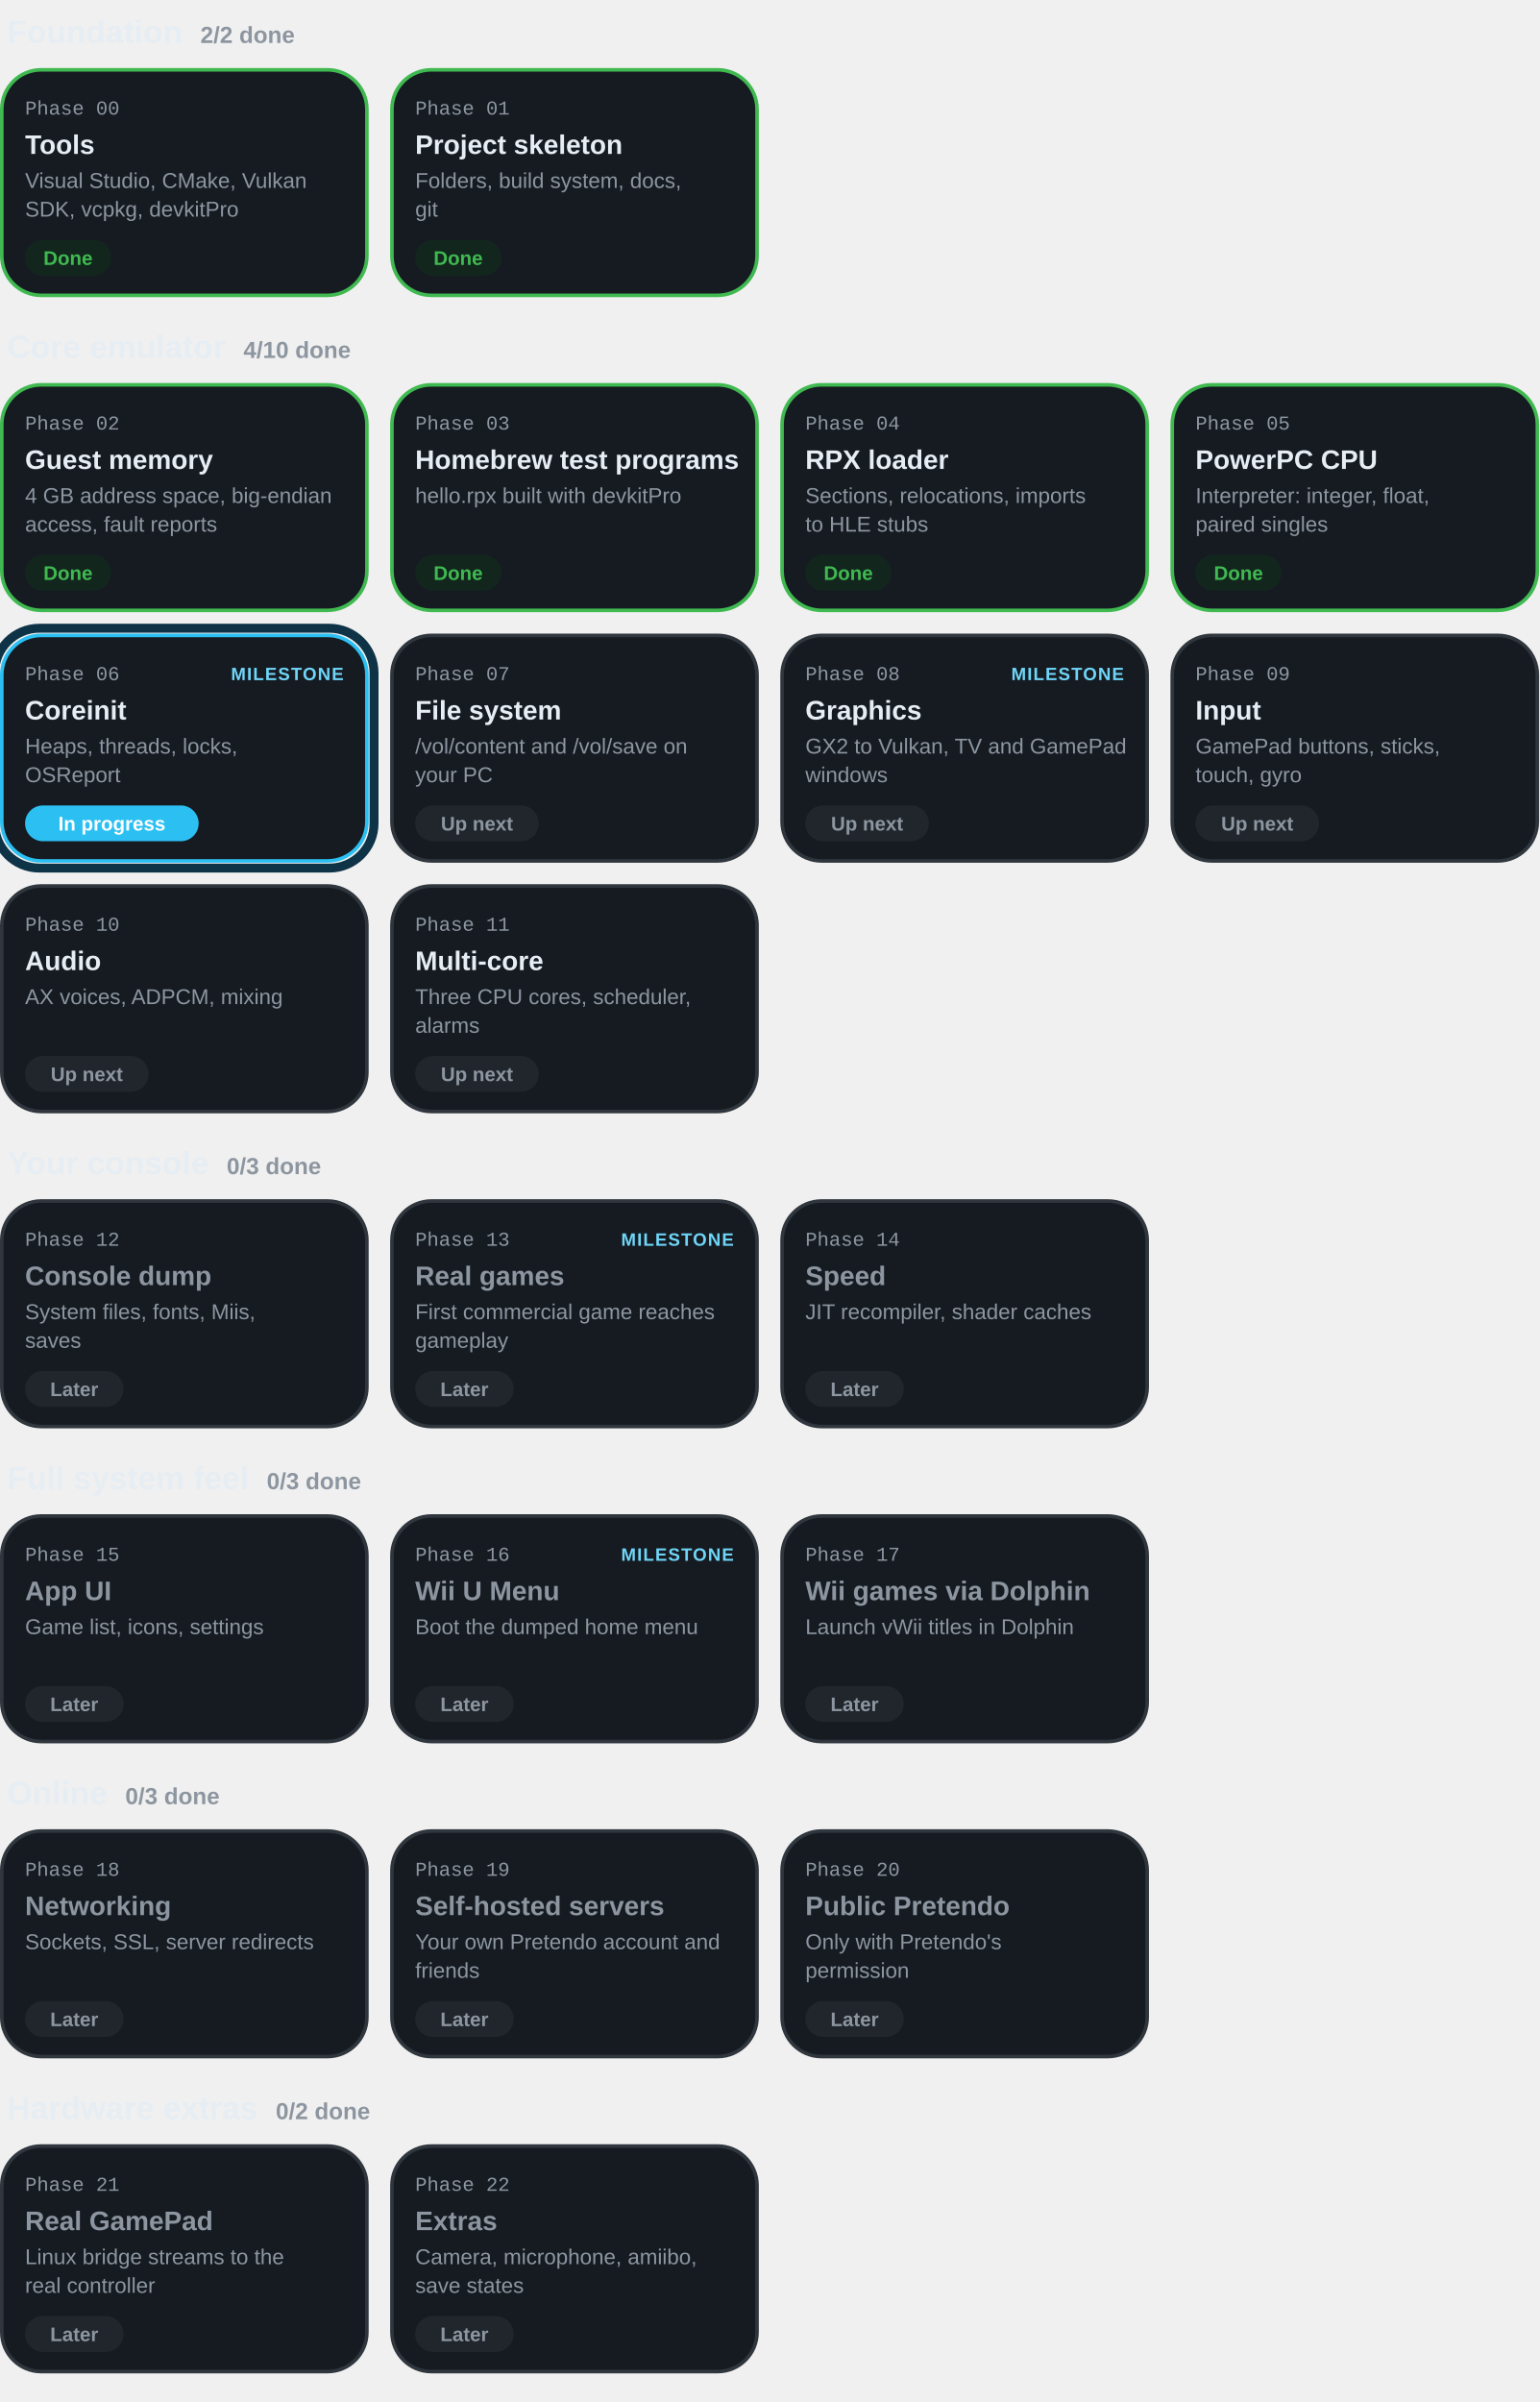
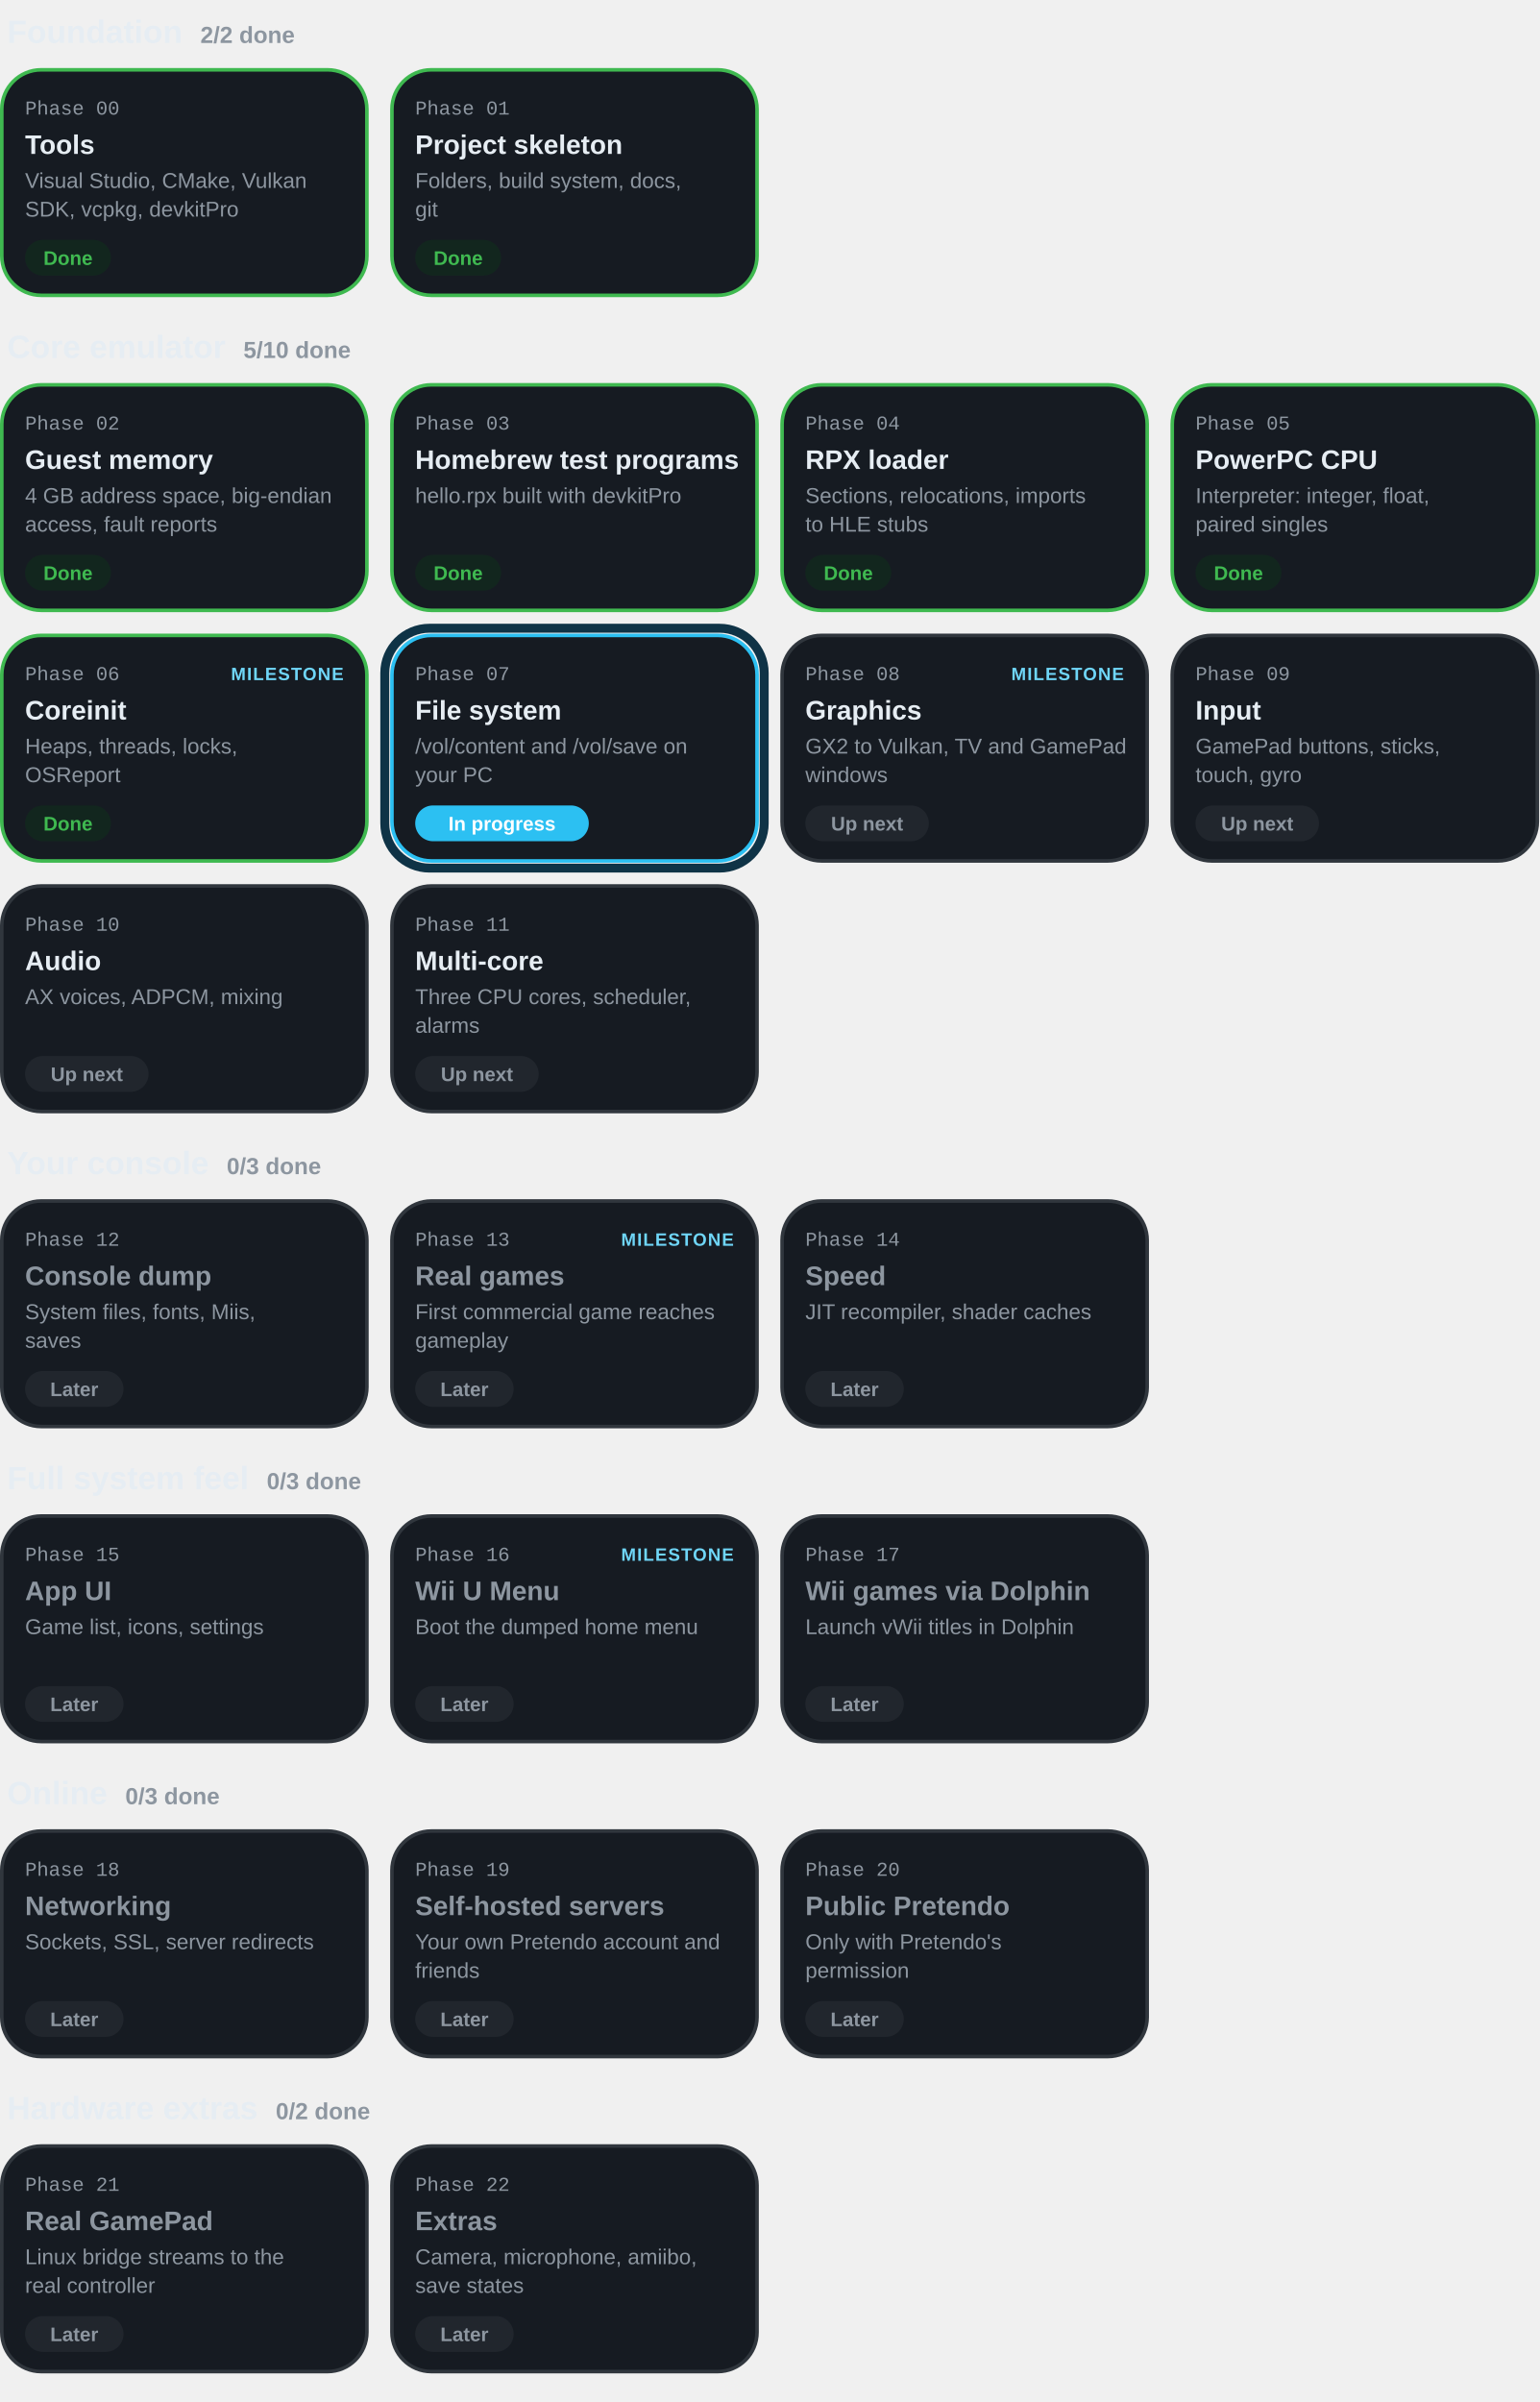
<svg xmlns="http://www.w3.org/2000/svg" width="860" height="1342" viewBox="0 0 860 1342" role="img" aria-label="Roadmap">
  <text x="4" y="24" font-family="'M PLUS Rounded 1c', Nunito, 'Segoe UI', 'Helvetica Neue', Arial, sans-serif" font-size="18" font-weight="800" fill="#e6edf3">Foundation<tspan font-family="Nunito, 'Segoe UI', 'Helvetica Neue', Arial, sans-serif" font-size="13" font-weight="600" fill="#8d96a0" dx="10">2/2 done</tspan>
  </text>
  <g transform="translate(0,38)">
    <rect x="1" y="1" width="204" height="126" rx="22" fill="#161b22" stroke="#3fb950" stroke-width="2" />
    <text x="14" y="26" font-family="'DM Mono', 'Cascadia Mono', Consolas, 'Courier New', monospace" font-size="11" fill="#8d96a0">Phase 00</text>
    <text x="14" y="48" font-family="'M PLUS Rounded 1c', Nunito, 'Segoe UI', 'Helvetica Neue', Arial, sans-serif" font-size="15" font-weight="700" fill="#e6edf3">Tools</text>
    <text x="14" y="67" font-family="Nunito, 'Segoe UI', 'Helvetica Neue', Arial, sans-serif" font-size="12" fill="#8d96a0">Visual Studio, CMake, Vulkan</text>
    <text x="14" y="83" font-family="Nunito, 'Segoe UI', 'Helvetica Neue', Arial, sans-serif" font-size="12" fill="#8d96a0">SDK, vcpkg, devkitPro</text>
    <rect x="14" y="96" width="48" height="20" rx="10" fill="#12261e" />
    <text x="38" y="110" text-anchor="middle" font-family="Nunito, 'Segoe UI', 'Helvetica Neue', Arial, sans-serif" font-size="11" font-weight="700" fill="#3fb950">Done</text>
  </g>
  <g transform="translate(218,38)">
    <rect x="1" y="1" width="204" height="126" rx="22" fill="#161b22" stroke="#3fb950" stroke-width="2" />
    <text x="14" y="26" font-family="'DM Mono', 'Cascadia Mono', Consolas, 'Courier New', monospace" font-size="11" fill="#8d96a0">Phase 01</text>
    <text x="14" y="48" font-family="'M PLUS Rounded 1c', Nunito, 'Segoe UI', 'Helvetica Neue', Arial, sans-serif" font-size="15" font-weight="700" fill="#e6edf3">Project skeleton</text>
    <text x="14" y="67" font-family="Nunito, 'Segoe UI', 'Helvetica Neue', Arial, sans-serif" font-size="12" fill="#8d96a0">Folders, build system, docs,</text>
    <text x="14" y="83" font-family="Nunito, 'Segoe UI', 'Helvetica Neue', Arial, sans-serif" font-size="12" fill="#8d96a0">git</text>
    <rect x="14" y="96" width="48" height="20" rx="10" fill="#12261e" />
    <text x="38" y="110" text-anchor="middle" font-family="Nunito, 'Segoe UI', 'Helvetica Neue', Arial, sans-serif" font-size="11" font-weight="700" fill="#3fb950">Done</text>
  </g>
-   <text x="4" y="200" font-family="'M PLUS Rounded 1c', Nunito, 'Segoe UI', 'Helvetica Neue', Arial, sans-serif" font-size="18" font-weight="800" fill="#e6edf3">Core emulator<tspan font-family="Nunito, 'Segoe UI', 'Helvetica Neue', Arial, sans-serif" font-size="13" font-weight="600" fill="#8d96a0" dx="10">4/10 done</tspan>
+   <text x="4" y="200" font-family="'M PLUS Rounded 1c', Nunito, 'Segoe UI', 'Helvetica Neue', Arial, sans-serif" font-size="18" font-weight="800" fill="#e6edf3">Core emulator<tspan font-family="Nunito, 'Segoe UI', 'Helvetica Neue', Arial, sans-serif" font-size="13" font-weight="600" fill="#8d96a0" dx="10">5/10 done</tspan>
  </text>
  <g transform="translate(0,214)">
    <rect x="1" y="1" width="204" height="126" rx="22" fill="#161b22" stroke="#3fb950" stroke-width="2" />
    <text x="14" y="26" font-family="'DM Mono', 'Cascadia Mono', Consolas, 'Courier New', monospace" font-size="11" fill="#8d96a0">Phase 02</text>
    <text x="14" y="48" font-family="'M PLUS Rounded 1c', Nunito, 'Segoe UI', 'Helvetica Neue', Arial, sans-serif" font-size="15" font-weight="700" fill="#e6edf3">Guest memory</text>
    <text x="14" y="67" font-family="Nunito, 'Segoe UI', 'Helvetica Neue', Arial, sans-serif" font-size="12" fill="#8d96a0">4 GB address space, big-endian</text>
    <text x="14" y="83" font-family="Nunito, 'Segoe UI', 'Helvetica Neue', Arial, sans-serif" font-size="12" fill="#8d96a0">access, fault reports</text>
    <rect x="14" y="96" width="48" height="20" rx="10" fill="#12261e" />
    <text x="38" y="110" text-anchor="middle" font-family="Nunito, 'Segoe UI', 'Helvetica Neue', Arial, sans-serif" font-size="11" font-weight="700" fill="#3fb950">Done</text>
  </g>
  <g transform="translate(218,214)">
    <rect x="1" y="1" width="204" height="126" rx="22" fill="#161b22" stroke="#3fb950" stroke-width="2" />
    <text x="14" y="26" font-family="'DM Mono', 'Cascadia Mono', Consolas, 'Courier New', monospace" font-size="11" fill="#8d96a0">Phase 03</text>
    <text x="14" y="48" font-family="'M PLUS Rounded 1c', Nunito, 'Segoe UI', 'Helvetica Neue', Arial, sans-serif" font-size="15" font-weight="700" fill="#e6edf3">Homebrew test programs</text>
    <text x="14" y="67" font-family="Nunito, 'Segoe UI', 'Helvetica Neue', Arial, sans-serif" font-size="12" fill="#8d96a0">hello.rpx built with devkitPro</text>
    <rect x="14" y="96" width="48" height="20" rx="10" fill="#12261e" />
    <text x="38" y="110" text-anchor="middle" font-family="Nunito, 'Segoe UI', 'Helvetica Neue', Arial, sans-serif" font-size="11" font-weight="700" fill="#3fb950">Done</text>
  </g>
  <g transform="translate(436,214)">
    <rect x="1" y="1" width="204" height="126" rx="22" fill="#161b22" stroke="#3fb950" stroke-width="2" />
    <text x="14" y="26" font-family="'DM Mono', 'Cascadia Mono', Consolas, 'Courier New', monospace" font-size="11" fill="#8d96a0">Phase 04</text>
    <text x="14" y="48" font-family="'M PLUS Rounded 1c', Nunito, 'Segoe UI', 'Helvetica Neue', Arial, sans-serif" font-size="15" font-weight="700" fill="#e6edf3">RPX loader</text>
    <text x="14" y="67" font-family="Nunito, 'Segoe UI', 'Helvetica Neue', Arial, sans-serif" font-size="12" fill="#8d96a0">Sections, relocations, imports</text>
    <text x="14" y="83" font-family="Nunito, 'Segoe UI', 'Helvetica Neue', Arial, sans-serif" font-size="12" fill="#8d96a0">to HLE stubs</text>
    <rect x="14" y="96" width="48" height="20" rx="10" fill="#12261e" />
    <text x="38" y="110" text-anchor="middle" font-family="Nunito, 'Segoe UI', 'Helvetica Neue', Arial, sans-serif" font-size="11" font-weight="700" fill="#3fb950">Done</text>
  </g>
  <g transform="translate(654,214)">
    <rect x="1" y="1" width="204" height="126" rx="22" fill="#161b22" stroke="#3fb950" stroke-width="2" />
    <text x="14" y="26" font-family="'DM Mono', 'Cascadia Mono', Consolas, 'Courier New', monospace" font-size="11" fill="#8d96a0">Phase 05</text>
    <text x="14" y="48" font-family="'M PLUS Rounded 1c', Nunito, 'Segoe UI', 'Helvetica Neue', Arial, sans-serif" font-size="15" font-weight="700" fill="#e6edf3">PowerPC CPU</text>
    <text x="14" y="67" font-family="Nunito, 'Segoe UI', 'Helvetica Neue', Arial, sans-serif" font-size="12" fill="#8d96a0">Interpreter: integer, float,</text>
    <text x="14" y="83" font-family="Nunito, 'Segoe UI', 'Helvetica Neue', Arial, sans-serif" font-size="12" fill="#8d96a0">paired singles</text>
    <rect x="14" y="96" width="48" height="20" rx="10" fill="#12261e" />
    <text x="38" y="110" text-anchor="middle" font-family="Nunito, 'Segoe UI', 'Helvetica Neue', Arial, sans-serif" font-size="11" font-weight="700" fill="#3fb950">Done</text>
  </g>
  <g transform="translate(0,354)">
-     <rect x="-3" y="-3" width="212" height="134" rx="25" fill="none" stroke="#0f3346" stroke-width="5" />
-     <rect x="1" y="1" width="204" height="126" rx="22" fill="#161b22" stroke="#2cc0f2" stroke-width="2" />
+     <rect x="1" y="1" width="204" height="126" rx="22" fill="#161b22" stroke="#3fb950" stroke-width="2" />
    <text x="14" y="26" font-family="'DM Mono', 'Cascadia Mono', Consolas, 'Courier New', monospace" font-size="11" fill="#8d96a0">Phase 06</text>
    <text x="192" y="26" text-anchor="end" font-family="Nunito, 'Segoe UI', 'Helvetica Neue', Arial, sans-serif" font-size="10" font-weight="700" letter-spacing="0.6" fill="#6fd6f8">MILESTONE</text>
    <text x="14" y="48" font-family="'M PLUS Rounded 1c', Nunito, 'Segoe UI', 'Helvetica Neue', Arial, sans-serif" font-size="15" font-weight="700" fill="#e6edf3">Coreinit</text>
    <text x="14" y="67" font-family="Nunito, 'Segoe UI', 'Helvetica Neue', Arial, sans-serif" font-size="12" fill="#8d96a0">Heaps, threads, locks,</text>
    <text x="14" y="83" font-family="Nunito, 'Segoe UI', 'Helvetica Neue', Arial, sans-serif" font-size="12" fill="#8d96a0">OSReport</text>
-     <rect x="14" y="96" width="97" height="20" rx="10" fill="#2cc0f2" />
-     <text x="62.5" y="110" text-anchor="middle" font-family="Nunito, 'Segoe UI', 'Helvetica Neue', Arial, sans-serif" font-size="11" font-weight="700" fill="#ffffff">In progress</text>
+     <rect x="14" y="96" width="48" height="20" rx="10" fill="#12261e" />
+     <text x="38" y="110" text-anchor="middle" font-family="Nunito, 'Segoe UI', 'Helvetica Neue', Arial, sans-serif" font-size="11" font-weight="700" fill="#3fb950">Done</text>
  </g>
  <g transform="translate(218,354)">
-     <rect x="1" y="1" width="204" height="126" rx="22" fill="#161b22" stroke="#30363d" stroke-width="2" />
+     <rect x="-3" y="-3" width="212" height="134" rx="25" fill="none" stroke="#0f3346" stroke-width="5" />
+     <rect x="1" y="1" width="204" height="126" rx="22" fill="#161b22" stroke="#2cc0f2" stroke-width="2" />
    <text x="14" y="26" font-family="'DM Mono', 'Cascadia Mono', Consolas, 'Courier New', monospace" font-size="11" fill="#8d96a0">Phase 07</text>
    <text x="14" y="48" font-family="'M PLUS Rounded 1c', Nunito, 'Segoe UI', 'Helvetica Neue', Arial, sans-serif" font-size="15" font-weight="700" fill="#e6edf3">File system</text>
    <text x="14" y="67" font-family="Nunito, 'Segoe UI', 'Helvetica Neue', Arial, sans-serif" font-size="12" fill="#8d96a0">/vol/content and /vol/save on</text>
    <text x="14" y="83" font-family="Nunito, 'Segoe UI', 'Helvetica Neue', Arial, sans-serif" font-size="12" fill="#8d96a0">your PC</text>
-     <rect x="14" y="96" width="69" height="20" rx="10" fill="#21262d" />
-     <text x="48.5" y="110" text-anchor="middle" font-family="Nunito, 'Segoe UI', 'Helvetica Neue', Arial, sans-serif" font-size="11" font-weight="700" fill="#8d96a0">Up next</text>
+     <rect x="14" y="96" width="97" height="20" rx="10" fill="#2cc0f2" />
+     <text x="62.5" y="110" text-anchor="middle" font-family="Nunito, 'Segoe UI', 'Helvetica Neue', Arial, sans-serif" font-size="11" font-weight="700" fill="#ffffff">In progress</text>
  </g>
  <g transform="translate(436,354)">
    <rect x="1" y="1" width="204" height="126" rx="22" fill="#161b22" stroke="#30363d" stroke-width="2" />
    <text x="14" y="26" font-family="'DM Mono', 'Cascadia Mono', Consolas, 'Courier New', monospace" font-size="11" fill="#8d96a0">Phase 08</text>
    <text x="192" y="26" text-anchor="end" font-family="Nunito, 'Segoe UI', 'Helvetica Neue', Arial, sans-serif" font-size="10" font-weight="700" letter-spacing="0.6" fill="#6fd6f8">MILESTONE</text>
    <text x="14" y="48" font-family="'M PLUS Rounded 1c', Nunito, 'Segoe UI', 'Helvetica Neue', Arial, sans-serif" font-size="15" font-weight="700" fill="#e6edf3">Graphics</text>
    <text x="14" y="67" font-family="Nunito, 'Segoe UI', 'Helvetica Neue', Arial, sans-serif" font-size="12" fill="#8d96a0">GX2 to Vulkan, TV and GamePad</text>
    <text x="14" y="83" font-family="Nunito, 'Segoe UI', 'Helvetica Neue', Arial, sans-serif" font-size="12" fill="#8d96a0">windows</text>
    <rect x="14" y="96" width="69" height="20" rx="10" fill="#21262d" />
    <text x="48.5" y="110" text-anchor="middle" font-family="Nunito, 'Segoe UI', 'Helvetica Neue', Arial, sans-serif" font-size="11" font-weight="700" fill="#8d96a0">Up next</text>
  </g>
  <g transform="translate(654,354)">
    <rect x="1" y="1" width="204" height="126" rx="22" fill="#161b22" stroke="#30363d" stroke-width="2" />
    <text x="14" y="26" font-family="'DM Mono', 'Cascadia Mono', Consolas, 'Courier New', monospace" font-size="11" fill="#8d96a0">Phase 09</text>
    <text x="14" y="48" font-family="'M PLUS Rounded 1c', Nunito, 'Segoe UI', 'Helvetica Neue', Arial, sans-serif" font-size="15" font-weight="700" fill="#e6edf3">Input</text>
    <text x="14" y="67" font-family="Nunito, 'Segoe UI', 'Helvetica Neue', Arial, sans-serif" font-size="12" fill="#8d96a0">GamePad buttons, sticks,</text>
    <text x="14" y="83" font-family="Nunito, 'Segoe UI', 'Helvetica Neue', Arial, sans-serif" font-size="12" fill="#8d96a0">touch, gyro</text>
    <rect x="14" y="96" width="69" height="20" rx="10" fill="#21262d" />
    <text x="48.5" y="110" text-anchor="middle" font-family="Nunito, 'Segoe UI', 'Helvetica Neue', Arial, sans-serif" font-size="11" font-weight="700" fill="#8d96a0">Up next</text>
  </g>
  <g transform="translate(0,494)">
    <rect x="1" y="1" width="204" height="126" rx="22" fill="#161b22" stroke="#30363d" stroke-width="2" />
    <text x="14" y="26" font-family="'DM Mono', 'Cascadia Mono', Consolas, 'Courier New', monospace" font-size="11" fill="#8d96a0">Phase 10</text>
    <text x="14" y="48" font-family="'M PLUS Rounded 1c', Nunito, 'Segoe UI', 'Helvetica Neue', Arial, sans-serif" font-size="15" font-weight="700" fill="#e6edf3">Audio</text>
    <text x="14" y="67" font-family="Nunito, 'Segoe UI', 'Helvetica Neue', Arial, sans-serif" font-size="12" fill="#8d96a0">AX voices, ADPCM, mixing</text>
    <rect x="14" y="96" width="69" height="20" rx="10" fill="#21262d" />
    <text x="48.5" y="110" text-anchor="middle" font-family="Nunito, 'Segoe UI', 'Helvetica Neue', Arial, sans-serif" font-size="11" font-weight="700" fill="#8d96a0">Up next</text>
  </g>
  <g transform="translate(218,494)">
    <rect x="1" y="1" width="204" height="126" rx="22" fill="#161b22" stroke="#30363d" stroke-width="2" />
    <text x="14" y="26" font-family="'DM Mono', 'Cascadia Mono', Consolas, 'Courier New', monospace" font-size="11" fill="#8d96a0">Phase 11</text>
    <text x="14" y="48" font-family="'M PLUS Rounded 1c', Nunito, 'Segoe UI', 'Helvetica Neue', Arial, sans-serif" font-size="15" font-weight="700" fill="#e6edf3">Multi-core</text>
    <text x="14" y="67" font-family="Nunito, 'Segoe UI', 'Helvetica Neue', Arial, sans-serif" font-size="12" fill="#8d96a0">Three CPU cores, scheduler,</text>
    <text x="14" y="83" font-family="Nunito, 'Segoe UI', 'Helvetica Neue', Arial, sans-serif" font-size="12" fill="#8d96a0">alarms</text>
    <rect x="14" y="96" width="69" height="20" rx="10" fill="#21262d" />
    <text x="48.5" y="110" text-anchor="middle" font-family="Nunito, 'Segoe UI', 'Helvetica Neue', Arial, sans-serif" font-size="11" font-weight="700" fill="#8d96a0">Up next</text>
  </g>
  <text x="4" y="656" font-family="'M PLUS Rounded 1c', Nunito, 'Segoe UI', 'Helvetica Neue', Arial, sans-serif" font-size="18" font-weight="800" fill="#e6edf3">Your console<tspan font-family="Nunito, 'Segoe UI', 'Helvetica Neue', Arial, sans-serif" font-size="13" font-weight="600" fill="#8d96a0" dx="10">0/3 done</tspan>
  </text>
  <g transform="translate(0,670)">
    <rect x="1" y="1" width="204" height="126" rx="22" fill="#161b22" stroke="#30363d" stroke-width="2" />
    <text x="14" y="26" font-family="'DM Mono', 'Cascadia Mono', Consolas, 'Courier New', monospace" font-size="11" fill="#8d96a0">Phase 12</text>
    <text x="14" y="48" font-family="'M PLUS Rounded 1c', Nunito, 'Segoe UI', 'Helvetica Neue', Arial, sans-serif" font-size="15" font-weight="700" fill="#8d96a0">Console dump</text>
    <text x="14" y="67" font-family="Nunito, 'Segoe UI', 'Helvetica Neue', Arial, sans-serif" font-size="12" fill="#8d96a0">System files, fonts, Miis,</text>
    <text x="14" y="83" font-family="Nunito, 'Segoe UI', 'Helvetica Neue', Arial, sans-serif" font-size="12" fill="#8d96a0">saves</text>
    <rect x="14" y="96" width="55" height="20" rx="10" fill="#21262d" />
    <text x="41.5" y="110" text-anchor="middle" font-family="Nunito, 'Segoe UI', 'Helvetica Neue', Arial, sans-serif" font-size="11" font-weight="700" fill="#8d96a0">Later</text>
  </g>
  <g transform="translate(218,670)">
    <rect x="1" y="1" width="204" height="126" rx="22" fill="#161b22" stroke="#30363d" stroke-width="2" />
    <text x="14" y="26" font-family="'DM Mono', 'Cascadia Mono', Consolas, 'Courier New', monospace" font-size="11" fill="#8d96a0">Phase 13</text>
    <text x="192" y="26" text-anchor="end" font-family="Nunito, 'Segoe UI', 'Helvetica Neue', Arial, sans-serif" font-size="10" font-weight="700" letter-spacing="0.6" fill="#6fd6f8">MILESTONE</text>
    <text x="14" y="48" font-family="'M PLUS Rounded 1c', Nunito, 'Segoe UI', 'Helvetica Neue', Arial, sans-serif" font-size="15" font-weight="700" fill="#8d96a0">Real games</text>
    <text x="14" y="67" font-family="Nunito, 'Segoe UI', 'Helvetica Neue', Arial, sans-serif" font-size="12" fill="#8d96a0">First commercial game reaches</text>
    <text x="14" y="83" font-family="Nunito, 'Segoe UI', 'Helvetica Neue', Arial, sans-serif" font-size="12" fill="#8d96a0">gameplay</text>
    <rect x="14" y="96" width="55" height="20" rx="10" fill="#21262d" />
    <text x="41.5" y="110" text-anchor="middle" font-family="Nunito, 'Segoe UI', 'Helvetica Neue', Arial, sans-serif" font-size="11" font-weight="700" fill="#8d96a0">Later</text>
  </g>
  <g transform="translate(436,670)">
    <rect x="1" y="1" width="204" height="126" rx="22" fill="#161b22" stroke="#30363d" stroke-width="2" />
    <text x="14" y="26" font-family="'DM Mono', 'Cascadia Mono', Consolas, 'Courier New', monospace" font-size="11" fill="#8d96a0">Phase 14</text>
    <text x="14" y="48" font-family="'M PLUS Rounded 1c', Nunito, 'Segoe UI', 'Helvetica Neue', Arial, sans-serif" font-size="15" font-weight="700" fill="#8d96a0">Speed</text>
    <text x="14" y="67" font-family="Nunito, 'Segoe UI', 'Helvetica Neue', Arial, sans-serif" font-size="12" fill="#8d96a0">JIT recompiler, shader caches</text>
    <rect x="14" y="96" width="55" height="20" rx="10" fill="#21262d" />
    <text x="41.5" y="110" text-anchor="middle" font-family="Nunito, 'Segoe UI', 'Helvetica Neue', Arial, sans-serif" font-size="11" font-weight="700" fill="#8d96a0">Later</text>
  </g>
  <text x="4" y="832" font-family="'M PLUS Rounded 1c', Nunito, 'Segoe UI', 'Helvetica Neue', Arial, sans-serif" font-size="18" font-weight="800" fill="#e6edf3">Full system feel<tspan font-family="Nunito, 'Segoe UI', 'Helvetica Neue', Arial, sans-serif" font-size="13" font-weight="600" fill="#8d96a0" dx="10">0/3 done</tspan>
  </text>
  <g transform="translate(0,846)">
    <rect x="1" y="1" width="204" height="126" rx="22" fill="#161b22" stroke="#30363d" stroke-width="2" />
    <text x="14" y="26" font-family="'DM Mono', 'Cascadia Mono', Consolas, 'Courier New', monospace" font-size="11" fill="#8d96a0">Phase 15</text>
    <text x="14" y="48" font-family="'M PLUS Rounded 1c', Nunito, 'Segoe UI', 'Helvetica Neue', Arial, sans-serif" font-size="15" font-weight="700" fill="#8d96a0">App UI</text>
    <text x="14" y="67" font-family="Nunito, 'Segoe UI', 'Helvetica Neue', Arial, sans-serif" font-size="12" fill="#8d96a0">Game list, icons, settings</text>
    <rect x="14" y="96" width="55" height="20" rx="10" fill="#21262d" />
    <text x="41.5" y="110" text-anchor="middle" font-family="Nunito, 'Segoe UI', 'Helvetica Neue', Arial, sans-serif" font-size="11" font-weight="700" fill="#8d96a0">Later</text>
  </g>
  <g transform="translate(218,846)">
    <rect x="1" y="1" width="204" height="126" rx="22" fill="#161b22" stroke="#30363d" stroke-width="2" />
    <text x="14" y="26" font-family="'DM Mono', 'Cascadia Mono', Consolas, 'Courier New', monospace" font-size="11" fill="#8d96a0">Phase 16</text>
    <text x="192" y="26" text-anchor="end" font-family="Nunito, 'Segoe UI', 'Helvetica Neue', Arial, sans-serif" font-size="10" font-weight="700" letter-spacing="0.6" fill="#6fd6f8">MILESTONE</text>
    <text x="14" y="48" font-family="'M PLUS Rounded 1c', Nunito, 'Segoe UI', 'Helvetica Neue', Arial, sans-serif" font-size="15" font-weight="700" fill="#8d96a0">Wii U Menu</text>
    <text x="14" y="67" font-family="Nunito, 'Segoe UI', 'Helvetica Neue', Arial, sans-serif" font-size="12" fill="#8d96a0">Boot the dumped home menu</text>
    <rect x="14" y="96" width="55" height="20" rx="10" fill="#21262d" />
    <text x="41.5" y="110" text-anchor="middle" font-family="Nunito, 'Segoe UI', 'Helvetica Neue', Arial, sans-serif" font-size="11" font-weight="700" fill="#8d96a0">Later</text>
  </g>
  <g transform="translate(436,846)">
    <rect x="1" y="1" width="204" height="126" rx="22" fill="#161b22" stroke="#30363d" stroke-width="2" />
    <text x="14" y="26" font-family="'DM Mono', 'Cascadia Mono', Consolas, 'Courier New', monospace" font-size="11" fill="#8d96a0">Phase 17</text>
    <text x="14" y="48" font-family="'M PLUS Rounded 1c', Nunito, 'Segoe UI', 'Helvetica Neue', Arial, sans-serif" font-size="15" font-weight="700" fill="#8d96a0">Wii games via Dolphin</text>
    <text x="14" y="67" font-family="Nunito, 'Segoe UI', 'Helvetica Neue', Arial, sans-serif" font-size="12" fill="#8d96a0">Launch vWii titles in Dolphin</text>
    <rect x="14" y="96" width="55" height="20" rx="10" fill="#21262d" />
    <text x="41.5" y="110" text-anchor="middle" font-family="Nunito, 'Segoe UI', 'Helvetica Neue', Arial, sans-serif" font-size="11" font-weight="700" fill="#8d96a0">Later</text>
  </g>
  <text x="4" y="1008" font-family="'M PLUS Rounded 1c', Nunito, 'Segoe UI', 'Helvetica Neue', Arial, sans-serif" font-size="18" font-weight="800" fill="#e6edf3">Online<tspan font-family="Nunito, 'Segoe UI', 'Helvetica Neue', Arial, sans-serif" font-size="13" font-weight="600" fill="#8d96a0" dx="10">0/3 done</tspan>
  </text>
  <g transform="translate(0,1022)">
    <rect x="1" y="1" width="204" height="126" rx="22" fill="#161b22" stroke="#30363d" stroke-width="2" />
    <text x="14" y="26" font-family="'DM Mono', 'Cascadia Mono', Consolas, 'Courier New', monospace" font-size="11" fill="#8d96a0">Phase 18</text>
    <text x="14" y="48" font-family="'M PLUS Rounded 1c', Nunito, 'Segoe UI', 'Helvetica Neue', Arial, sans-serif" font-size="15" font-weight="700" fill="#8d96a0">Networking</text>
    <text x="14" y="67" font-family="Nunito, 'Segoe UI', 'Helvetica Neue', Arial, sans-serif" font-size="12" fill="#8d96a0">Sockets, SSL, server redirects</text>
    <rect x="14" y="96" width="55" height="20" rx="10" fill="#21262d" />
    <text x="41.5" y="110" text-anchor="middle" font-family="Nunito, 'Segoe UI', 'Helvetica Neue', Arial, sans-serif" font-size="11" font-weight="700" fill="#8d96a0">Later</text>
  </g>
  <g transform="translate(218,1022)">
    <rect x="1" y="1" width="204" height="126" rx="22" fill="#161b22" stroke="#30363d" stroke-width="2" />
    <text x="14" y="26" font-family="'DM Mono', 'Cascadia Mono', Consolas, 'Courier New', monospace" font-size="11" fill="#8d96a0">Phase 19</text>
    <text x="14" y="48" font-family="'M PLUS Rounded 1c', Nunito, 'Segoe UI', 'Helvetica Neue', Arial, sans-serif" font-size="15" font-weight="700" fill="#8d96a0">Self-hosted servers</text>
    <text x="14" y="67" font-family="Nunito, 'Segoe UI', 'Helvetica Neue', Arial, sans-serif" font-size="12" fill="#8d96a0">Your own Pretendo account and</text>
    <text x="14" y="83" font-family="Nunito, 'Segoe UI', 'Helvetica Neue', Arial, sans-serif" font-size="12" fill="#8d96a0">friends</text>
    <rect x="14" y="96" width="55" height="20" rx="10" fill="#21262d" />
    <text x="41.5" y="110" text-anchor="middle" font-family="Nunito, 'Segoe UI', 'Helvetica Neue', Arial, sans-serif" font-size="11" font-weight="700" fill="#8d96a0">Later</text>
  </g>
  <g transform="translate(436,1022)">
    <rect x="1" y="1" width="204" height="126" rx="22" fill="#161b22" stroke="#30363d" stroke-width="2" />
    <text x="14" y="26" font-family="'DM Mono', 'Cascadia Mono', Consolas, 'Courier New', monospace" font-size="11" fill="#8d96a0">Phase 20</text>
    <text x="14" y="48" font-family="'M PLUS Rounded 1c', Nunito, 'Segoe UI', 'Helvetica Neue', Arial, sans-serif" font-size="15" font-weight="700" fill="#8d96a0">Public Pretendo</text>
    <text x="14" y="67" font-family="Nunito, 'Segoe UI', 'Helvetica Neue', Arial, sans-serif" font-size="12" fill="#8d96a0">Only with Pretendo's</text>
    <text x="14" y="83" font-family="Nunito, 'Segoe UI', 'Helvetica Neue', Arial, sans-serif" font-size="12" fill="#8d96a0">permission</text>
    <rect x="14" y="96" width="55" height="20" rx="10" fill="#21262d" />
    <text x="41.5" y="110" text-anchor="middle" font-family="Nunito, 'Segoe UI', 'Helvetica Neue', Arial, sans-serif" font-size="11" font-weight="700" fill="#8d96a0">Later</text>
  </g>
  <text x="4" y="1184" font-family="'M PLUS Rounded 1c', Nunito, 'Segoe UI', 'Helvetica Neue', Arial, sans-serif" font-size="18" font-weight="800" fill="#e6edf3">Hardware extras<tspan font-family="Nunito, 'Segoe UI', 'Helvetica Neue', Arial, sans-serif" font-size="13" font-weight="600" fill="#8d96a0" dx="10">0/2 done</tspan>
  </text>
  <g transform="translate(0,1198)">
    <rect x="1" y="1" width="204" height="126" rx="22" fill="#161b22" stroke="#30363d" stroke-width="2" />
    <text x="14" y="26" font-family="'DM Mono', 'Cascadia Mono', Consolas, 'Courier New', monospace" font-size="11" fill="#8d96a0">Phase 21</text>
    <text x="14" y="48" font-family="'M PLUS Rounded 1c', Nunito, 'Segoe UI', 'Helvetica Neue', Arial, sans-serif" font-size="15" font-weight="700" fill="#8d96a0">Real GamePad</text>
    <text x="14" y="67" font-family="Nunito, 'Segoe UI', 'Helvetica Neue', Arial, sans-serif" font-size="12" fill="#8d96a0">Linux bridge streams to the</text>
    <text x="14" y="83" font-family="Nunito, 'Segoe UI', 'Helvetica Neue', Arial, sans-serif" font-size="12" fill="#8d96a0">real controller</text>
    <rect x="14" y="96" width="55" height="20" rx="10" fill="#21262d" />
    <text x="41.5" y="110" text-anchor="middle" font-family="Nunito, 'Segoe UI', 'Helvetica Neue', Arial, sans-serif" font-size="11" font-weight="700" fill="#8d96a0">Later</text>
  </g>
  <g transform="translate(218,1198)">
    <rect x="1" y="1" width="204" height="126" rx="22" fill="#161b22" stroke="#30363d" stroke-width="2" />
    <text x="14" y="26" font-family="'DM Mono', 'Cascadia Mono', Consolas, 'Courier New', monospace" font-size="11" fill="#8d96a0">Phase 22</text>
    <text x="14" y="48" font-family="'M PLUS Rounded 1c', Nunito, 'Segoe UI', 'Helvetica Neue', Arial, sans-serif" font-size="15" font-weight="700" fill="#8d96a0">Extras</text>
    <text x="14" y="67" font-family="Nunito, 'Segoe UI', 'Helvetica Neue', Arial, sans-serif" font-size="12" fill="#8d96a0">Camera, microphone, amiibo,</text>
    <text x="14" y="83" font-family="Nunito, 'Segoe UI', 'Helvetica Neue', Arial, sans-serif" font-size="12" fill="#8d96a0">save states</text>
    <rect x="14" y="96" width="55" height="20" rx="10" fill="#21262d" />
    <text x="41.5" y="110" text-anchor="middle" font-family="Nunito, 'Segoe UI', 'Helvetica Neue', Arial, sans-serif" font-size="11" font-weight="700" fill="#8d96a0">Later</text>
  </g>
</svg>
